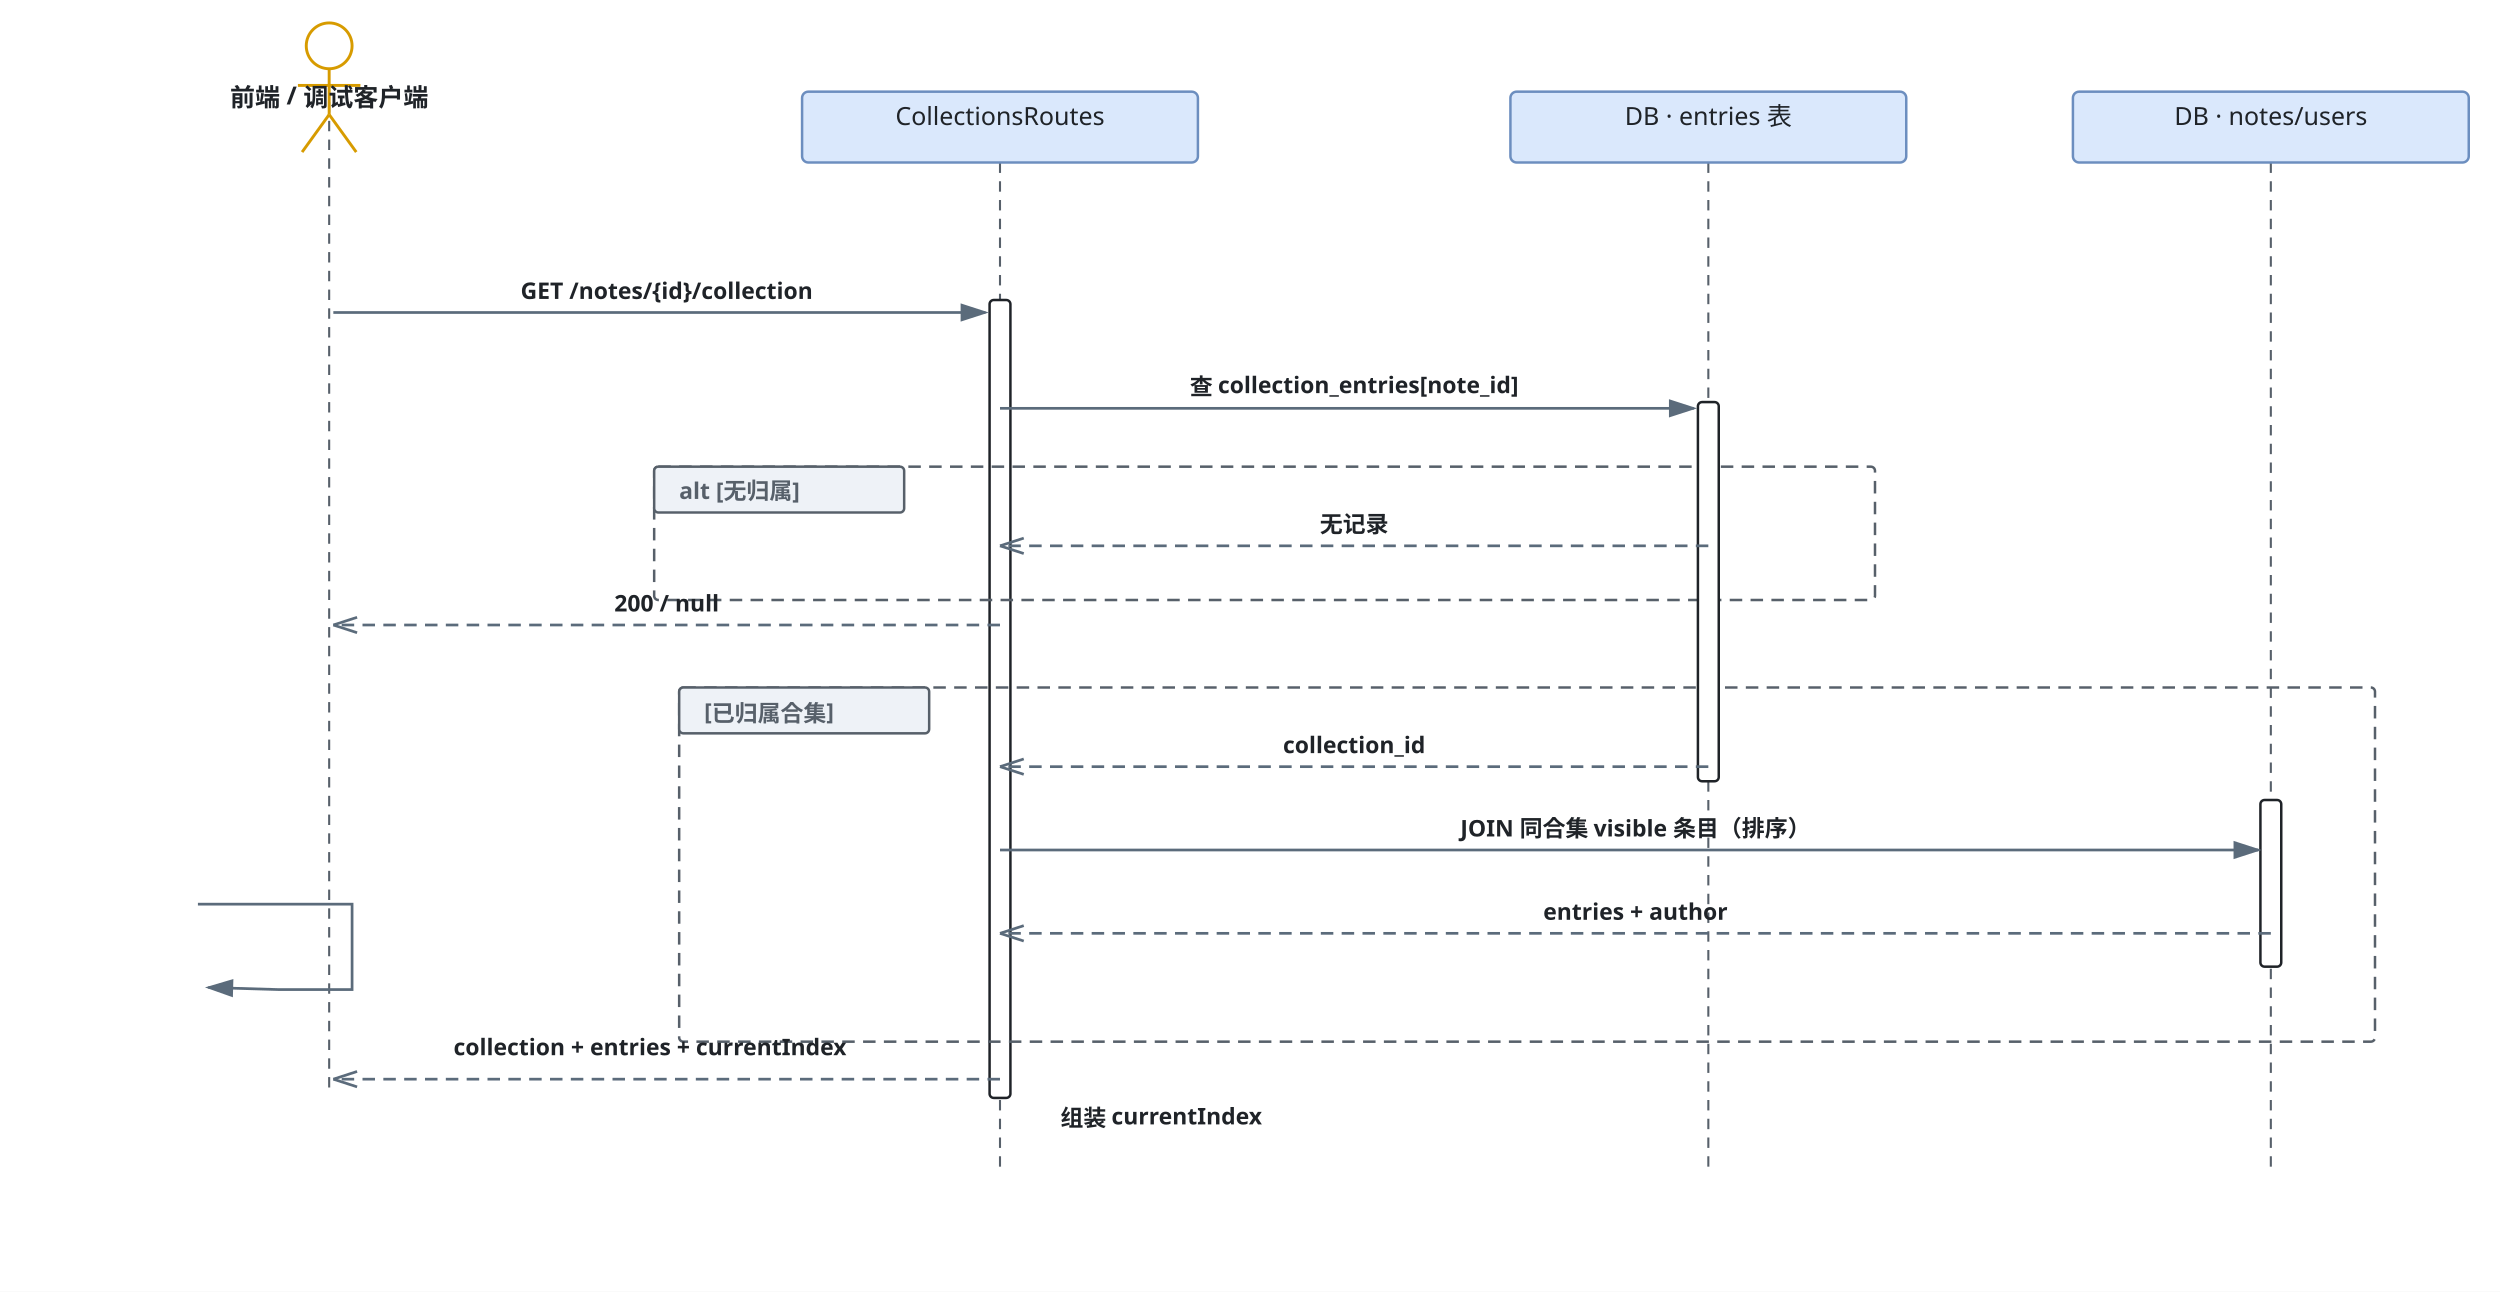
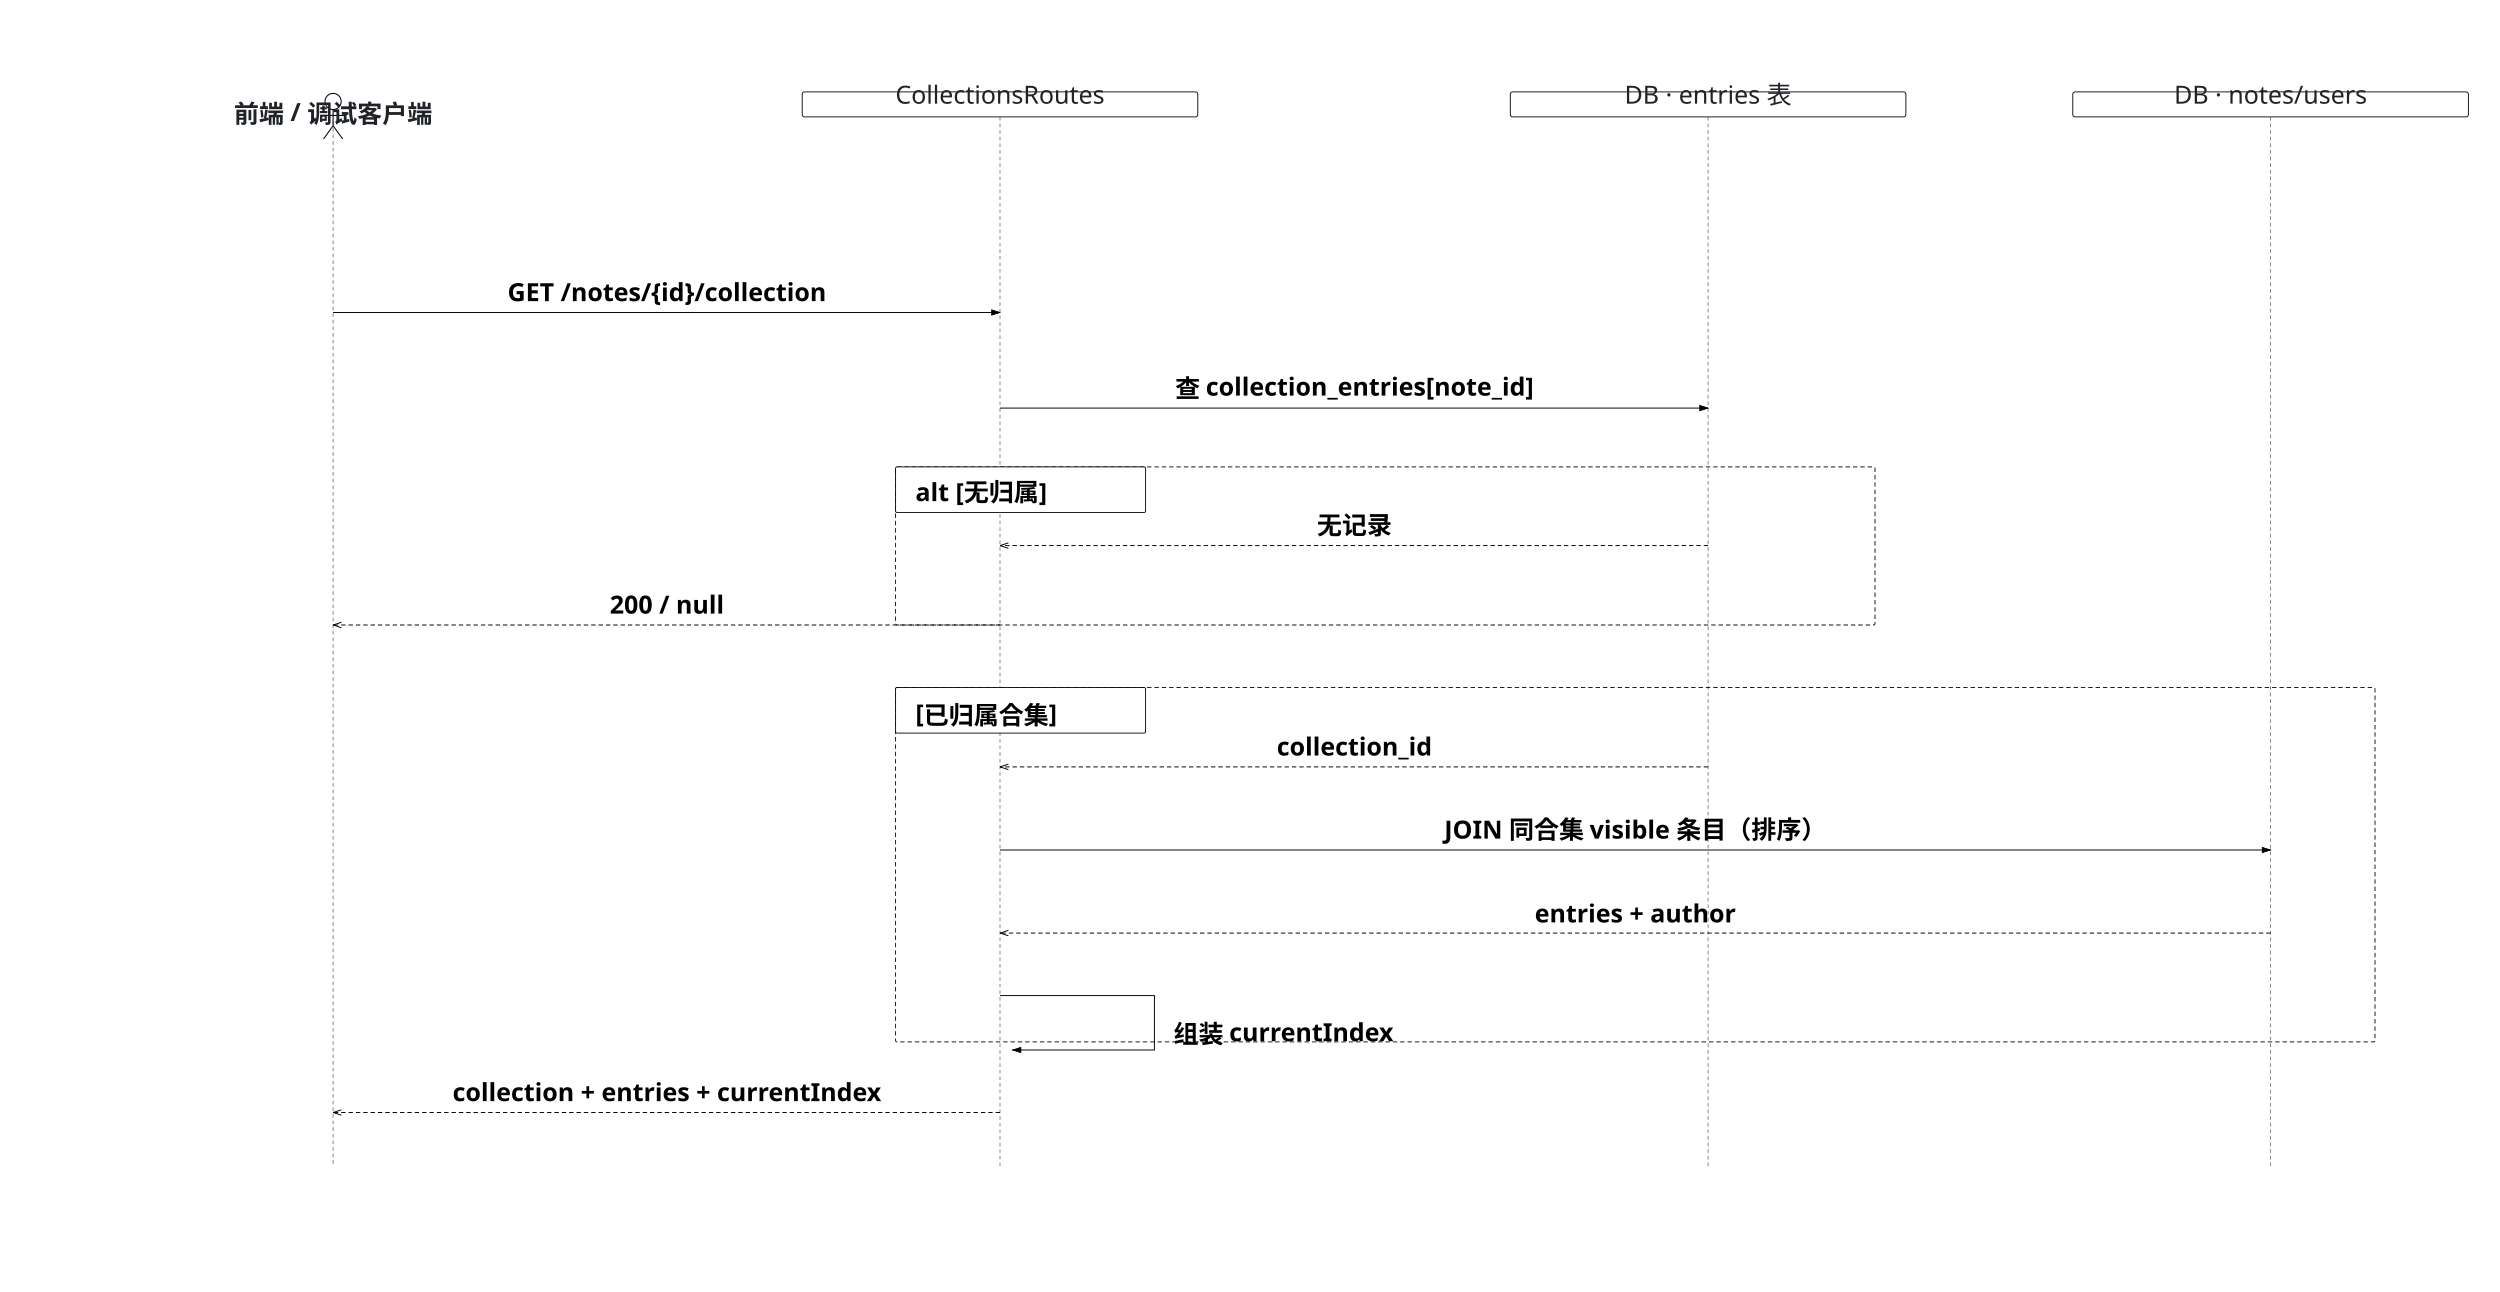
- <svg xmlns="http://www.w3.org/2000/svg" width="1200" height="620" viewBox="0 0 1200 620" font-family="WenQuanYi Zen Hei, Microsoft YaHei, SimSun, sans-serif">
-   <rect width="1200" height="620" fill="#ffffff" />
-   <line x1="158.0" y1="49.0" x2="158.0" y2="525.0" stroke="#57606a" stroke-width="1" stroke-dasharray="5 4" />
-   <circle cx="158.0" cy="22.0" r="11" fill="#ffffff" stroke="#d79b00" stroke-width="1.4" />
-   <line x1="158.0" y1="33.0" x2="158.0" y2="55.0" stroke="#d79b00" stroke-width="1.4" />
-   <line x1="143.0" y1="41.0" x2="173.0" y2="41.0" stroke="#d79b00" stroke-width="1.4" />
-   <line x1="158.0" y1="55.0" x2="145.0" y2="73.0" stroke="#d79b00" stroke-width="1.4" />
-   <line x1="158.0" y1="55.0" x2="171.0" y2="73.0" stroke="#d79b00" stroke-width="1.4" />
-   <text x="158.0" y="51.0" font-family="WenQuanYi Zen Hei, Microsoft YaHei, SimSun, sans-serif" font-size="12" text-anchor="middle" font-weight="bold" fill="#1f2328">前端 / 调试客户端</text>
-   <line x1="480.0" y1="78.0" x2="480.0" y2="560.0" stroke="#57606a" stroke-width="1" stroke-dasharray="5 4" />
-   <rect x="385.0" y="44.0" width="190.0" height="34.0" rx="3" fill="#dae8fc" stroke="#6c8ebf" stroke-width="1.2" />
-   <text x="480.0" y="60.0" font-family="WenQuanYi Zen Hei, Microsoft YaHei, SimSun, sans-serif" font-size="12" text-anchor="middle" fill="#1f2328">CollectionsRoutes</text>
-   <rect x="475.0" y="144.0" width="10.0" height="383.0" rx="2" fill="#ffffff" stroke="#1f2328" stroke-width="1.2" />
-   <line x1="820.0" y1="78.0" x2="820.0" y2="560.0" stroke="#57606a" stroke-width="1" stroke-dasharray="5 4" />
-   <rect x="725.0" y="44.0" width="190.0" height="34.0" rx="3" fill="#dae8fc" stroke="#6c8ebf" stroke-width="1.2" />
-   <text x="820.0" y="60.0" font-family="WenQuanYi Zen Hei, Microsoft YaHei, SimSun, sans-serif" font-size="12" text-anchor="middle" fill="#1f2328">DB · entries 表</text>
-   <line x1="1090.0" y1="78.0" x2="1090.0" y2="560.0" stroke="#57606a" stroke-width="1" stroke-dasharray="5 4" />
-   <rect x="995.0" y="44.0" width="190.0" height="34.0" rx="3" fill="#dae8fc" stroke="#6c8ebf" stroke-width="1.2" />
-   <text x="1090.0" y="60.0" font-family="WenQuanYi Zen Hei, Microsoft YaHei, SimSun, sans-serif" font-size="12" text-anchor="middle" fill="#1f2328">DB · notes/users</text>
-   <text x="320.0" y="143.5" font-family="WenQuanYi Zen Hei, Microsoft YaHei, SimSun, sans-serif" font-size="11" text-anchor="middle" font-weight="bold" fill="#1f2328">GET /notes/{id}/collection</text>
-   <text x="650.0" y="189.5" font-family="WenQuanYi Zen Hei, Microsoft YaHei, SimSun, sans-serif" font-size="11" text-anchor="middle" font-weight="bold" fill="#1f2328">查 collection_entries[note_id]</text>
-   <rect x="314.0" y="224.0" width="586.0" height="64.0" rx="2" fill="none" stroke="#57606a" stroke-width="1.2" stroke-dasharray="6 4" />
-   <rect x="314.0" y="224.0" width="120.0" height="22.0" rx="2" fill="#eef2f7" stroke="#57606a" stroke-width="1.2" />
-   <text x="326.0" y="239.5" font-family="WenQuanYi Zen Hei, Microsoft YaHei, SimSun, sans-serif" font-size="11" text-anchor="start" font-weight="bold" fill="#57606a">alt [无归属]</text>
-   <text x="650.0" y="255.5" font-family="WenQuanYi Zen Hei, Microsoft YaHei, SimSun, sans-serif" font-size="11" text-anchor="middle" font-weight="bold" fill="#1f2328">无记录</text>
-   <text x="320.0" y="293.5" font-family="WenQuanYi Zen Hei, Microsoft YaHei, SimSun, sans-serif" font-size="11" text-anchor="middle" font-weight="bold" fill="#1f2328">200 / null</text>
-   <rect x="326.0" y="330.0" width="814.0" height="170.0" rx="2" fill="none" stroke="#57606a" stroke-width="1.2" stroke-dasharray="6 4" />
-   <rect x="326.0" y="330.0" width="120.0" height="22.0" rx="2" fill="#eef2f7" stroke="#57606a" stroke-width="1.2" />
-   <text x="338.0" y="345.5" font-family="WenQuanYi Zen Hei, Microsoft YaHei, SimSun, sans-serif" font-size="11" text-anchor="start" font-weight="bold" fill="#57606a">[已归属合集]</text>
-   <text x="650.0" y="361.5" font-family="WenQuanYi Zen Hei, Microsoft YaHei, SimSun, sans-serif" font-size="11" text-anchor="middle" font-weight="bold" fill="#1f2328">collection_id</text>
-   <text x="785.0" y="401.5" font-family="WenQuanYi Zen Hei, Microsoft YaHei, SimSun, sans-serif" font-size="11" text-anchor="middle" font-weight="bold" fill="#1f2328">JOIN 同合集 visible 条目（排序）</text>
-   <text x="785.0" y="441.5" font-family="WenQuanYi Zen Hei, Microsoft YaHei, SimSun, sans-serif" font-size="11" text-anchor="middle" font-weight="bold" fill="#1f2328">entries + author</text>
-   <text x="509.0" y="540.5" font-family="WenQuanYi Zen Hei, Microsoft YaHei, SimSun, sans-serif" font-size="11" text-anchor="start" font-weight="bold" fill="#1f2328">组装 currentIndex</text>
-   <text x="312.0" y="506.5" font-family="WenQuanYi Zen Hei, Microsoft YaHei, SimSun, sans-serif" font-size="11" text-anchor="middle" font-weight="bold" fill="#1f2328">collection + entries + currentIndex</text>
-   <rect x="815.0" y="193.0" width="10.0" height="182.0" rx="2" fill="#ffffff" stroke="#1f2328" stroke-width="1.2" />
-   <rect x="1085.0" y="384.0" width="10.0" height="80.0" rx="2" fill="#ffffff" stroke="#1f2328" stroke-width="1.2" />
-   <path d="M95.0 434.0 L169.0 434.0 L169.0 475.0 L134.0 475.0 L100.0 474.0" fill="none" stroke="#5b6b7b" stroke-width="1.3" />
-   <polygon points="100.0,474.0 111.5,470.6 111.3,478.0" fill="#5b6b7b" stroke="#5b6b7b" stroke-width="1" />
-   <path d="M160.0 150.0 L473.0 150.0" fill="none" stroke="#5b6b7b" stroke-width="1.3" />
-   <polygon points="473.0,150.0 461.6,153.7 461.6,146.3" fill="#5b6b7b" stroke="#5b6b7b" stroke-width="1" />
-   <path d="M480.0 196.0 L813.0 196.0" fill="none" stroke="#5b6b7b" stroke-width="1.3" />
-   <polygon points="813.0,196.0 801.6,199.7 801.6,192.3" fill="#5b6b7b" stroke="#5b6b7b" stroke-width="1" />
-   <path d="M820.0 262.0 L480.0 262.0" fill="none" stroke="#5b6b7b" stroke-width="1.3" stroke-dasharray="6 4" />
-   <line x1="491.4" y1="258.3" x2="480.0" y2="262.0" stroke="#5b6b7b" stroke-width="1.3" />
-   <line x1="491.4" y1="265.7" x2="480.0" y2="262.0" stroke="#5b6b7b" stroke-width="1.3" />
-   <path d="M480.0 300.0 L160.0 300.0" fill="none" stroke="#5b6b7b" stroke-width="1.3" stroke-dasharray="6 4" />
-   <line x1="171.4" y1="296.3" x2="160.0" y2="300.0" stroke="#5b6b7b" stroke-width="1.3" />
-   <line x1="171.4" y1="303.7" x2="160.0" y2="300.0" stroke="#5b6b7b" stroke-width="1.3" />
-   <path d="M820.0 368.0 L480.0 368.0" fill="none" stroke="#5b6b7b" stroke-width="1.3" stroke-dasharray="6 4" />
-   <line x1="491.4" y1="364.3" x2="480.0" y2="368.0" stroke="#5b6b7b" stroke-width="1.3" />
-   <line x1="491.4" y1="371.7" x2="480.0" y2="368.0" stroke="#5b6b7b" stroke-width="1.3" />
-   <path d="M480.0 408.0 L1084.0 408.0" fill="none" stroke="#5b6b7b" stroke-width="1.3" />
-   <polygon points="1084.0,408.0 1072.6,411.7 1072.6,404.3" fill="#5b6b7b" stroke="#5b6b7b" stroke-width="1" />
-   <path d="M1090.0 448.0 L480.0 448.0" fill="none" stroke="#5b6b7b" stroke-width="1.3" stroke-dasharray="6 4" />
-   <line x1="491.4" y1="444.3" x2="480.0" y2="448.0" stroke="#5b6b7b" stroke-width="1.3" />
-   <line x1="491.4" y1="451.7" x2="480.0" y2="448.0" stroke="#5b6b7b" stroke-width="1.3" />
-   <path d="M480.0 518.0 L160.0 518.0" fill="none" stroke="#5b6b7b" stroke-width="1.3" stroke-dasharray="6 4" />
-   <line x1="171.4" y1="514.3" x2="160.0" y2="518.0" stroke="#5b6b7b" stroke-width="1.3" />
-   <line x1="171.4" y1="521.7" x2="160.0" y2="518.0" stroke="#5b6b7b" stroke-width="1.3" />
+ <svg xmlns="http://www.w3.org/2000/svg" width="3400" height="1757" viewBox="0 0 3400 1757" font-family="WenQuanYi Zen Hei, Microsoft YaHei, SimSun, sans-serif">
+   <rect width="3400" height="1757" fill="#ffffff" />
+   <line x1="453.0" y1="165.0" x2="453.0" y2="1587.0" stroke="#57606a" stroke-width="1" stroke-dasharray="5 4" />
+   <circle cx="453.0" cy="138.0" r="11" fill="#ffffff" stroke="#000000" stroke-width="1.4" />
+   <line x1="453.0" y1="149.0" x2="453.0" y2="171.0" stroke="#000000" stroke-width="1.4" />
+   <line x1="438.0" y1="157.0" x2="468.0" y2="157.0" stroke="#000000" stroke-width="1.4" />
+   <line x1="453.0" y1="171.0" x2="440.0" y2="189.0" stroke="#000000" stroke-width="1.4" />
+   <line x1="453.0" y1="171.0" x2="466.0" y2="189.0" stroke="#000000" stroke-width="1.4" />
+   <text x="453.0" y="167.0" font-family="WenQuanYi Zen Hei, Microsoft YaHei, SimSun, sans-serif" font-size="34" text-anchor="middle" font-weight="bold" fill="#1f2328">前端 / 调试客户端</text>
+   <line x1="1360.0" y1="159.0" x2="1360.0" y2="1587.0" stroke="#57606a" stroke-width="1" stroke-dasharray="5 4" />
+   <rect x="1091.0" y="125.0" width="538.0" height="34.0" rx="3" fill="#ffffff" stroke="#000000" stroke-width="1.2" />
+   <text x="1360.0" y="141.0" font-family="WenQuanYi Zen Hei, Microsoft YaHei, SimSun, sans-serif" font-size="34" text-anchor="middle" fill="#1f2328">CollectionsRoutes</text>
+   <line x1="2323.0" y1="159.0" x2="2323.0" y2="1587.0" stroke="#57606a" stroke-width="1" stroke-dasharray="5 4" />
+   <rect x="2054.0" y="125.0" width="538.0" height="34.0" rx="3" fill="#ffffff" stroke="#000000" stroke-width="1.2" />
+   <text x="2323.0" y="141.0" font-family="WenQuanYi Zen Hei, Microsoft YaHei, SimSun, sans-serif" font-size="34" text-anchor="middle" fill="#1f2328">DB · entries 表</text>
+   <line x1="3088.0" y1="159.0" x2="3088.0" y2="1587.0" stroke="#57606a" stroke-width="1" stroke-dasharray="5 4" />
+   <rect x="2819.0" y="125.0" width="538.0" height="34.0" rx="3" fill="#ffffff" stroke="#000000" stroke-width="1.2" />
+   <text x="3088.0" y="141.0" font-family="WenQuanYi Zen Hei, Microsoft YaHei, SimSun, sans-serif" font-size="34" text-anchor="middle" fill="#1f2328">DB · notes/users</text>
+   <text x="907.0" y="409.5" font-family="WenQuanYi Zen Hei, Microsoft YaHei, SimSun, sans-serif" font-size="34" text-anchor="middle" font-weight="bold" fill="#000000">GET /notes/{id}/collection</text>
+   <text x="1842.0" y="540.5" font-family="WenQuanYi Zen Hei, Microsoft YaHei, SimSun, sans-serif" font-size="34" text-anchor="middle" font-weight="bold" fill="#000000">查 collection_entries[note_id]</text>
+   <rect x="1218.0" y="635.0" width="1332.0" height="215.0" rx="2" fill="none" stroke="#000000" stroke-width="1.2" stroke-dasharray="6 4" />
+   <rect x="1218.0" y="635.0" width="340.0" height="62.0" rx="2" fill="#ffffff" stroke="#000000" stroke-width="1.2" />
+   <text x="1245.0" y="681.5" font-family="WenQuanYi Zen Hei, Microsoft YaHei, SimSun, sans-serif" font-size="34" text-anchor="start" font-weight="bold" fill="#000000">alt [无归属]</text>
+   <text x="1842.0" y="726.5" font-family="WenQuanYi Zen Hei, Microsoft YaHei, SimSun, sans-serif" font-size="34" text-anchor="middle" font-weight="bold" fill="#000000">无记录</text>
+   <text x="907.0" y="834.5" font-family="WenQuanYi Zen Hei, Microsoft YaHei, SimSun, sans-serif" font-size="34" text-anchor="middle" font-weight="bold" fill="#000000">200 / null</text>
+   <rect x="1218.0" y="935.0" width="2012.0" height="482.0" rx="2" fill="none" stroke="#000000" stroke-width="1.2" stroke-dasharray="6 4" />
+   <rect x="1218.0" y="935.0" width="340.0" height="62.0" rx="2" fill="#ffffff" stroke="#000000" stroke-width="1.2" />
+   <text x="1245.0" y="982.5" font-family="WenQuanYi Zen Hei, Microsoft YaHei, SimSun, sans-serif" font-size="34" text-anchor="start" font-weight="bold" fill="#000000">[已归属合集]</text>
+   <text x="1842.0" y="1027.5" font-family="WenQuanYi Zen Hei, Microsoft YaHei, SimSun, sans-serif" font-size="34" text-anchor="middle" font-weight="bold" fill="#000000">collection_id</text>
+   <text x="2224.0" y="1140.5" font-family="WenQuanYi Zen Hei, Microsoft YaHei, SimSun, sans-serif" font-size="34" text-anchor="middle" font-weight="bold" fill="#000000">JOIN 同合集 visible 条目（排序）</text>
+   <text x="2224.0" y="1254.5" font-family="WenQuanYi Zen Hei, Microsoft YaHei, SimSun, sans-serif" font-size="34" text-anchor="middle" font-weight="bold" fill="#000000">entries + author</text>
+   <text x="1596.0" y="1418.5" font-family="WenQuanYi Zen Hei, Microsoft YaHei, SimSun, sans-serif" font-size="34" text-anchor="start" font-weight="bold" fill="#000000">组装 currentIndex</text>
+   <text x="907.0" y="1497.5" font-family="WenQuanYi Zen Hei, Microsoft YaHei, SimSun, sans-serif" font-size="34" text-anchor="middle" font-weight="bold" fill="#000000">collection + entries + currentIndex</text>
+   <path d="M453.0 425.0 L1360.0 425.0" fill="none" stroke="#000000" stroke-width="1.3" />
+   <polygon points="1360.0,425.0 1348.6,428.7 1348.6,421.3" fill="#000000" stroke="#000000" stroke-width="1" />
+   <path d="M1360.0 555.0 L2323.0 555.0" fill="none" stroke="#000000" stroke-width="1.3" />
+   <polygon points="2323.0,555.0 2311.6,558.7 2311.6,551.3" fill="#000000" stroke="#000000" stroke-width="1" />
+   <path d="M2323.0 742.0 L1360.0 742.0" fill="none" stroke="#000000" stroke-width="1.3" stroke-dasharray="6 4" />
+   <line x1="1371.4" y1="738.3" x2="1360.0" y2="742.0" stroke="#000000" stroke-width="1.3" />
+   <line x1="1371.4" y1="745.7" x2="1360.0" y2="742.0" stroke="#000000" stroke-width="1.3" />
+   <path d="M1360.0 850.0 L453.0 850.0" fill="none" stroke="#000000" stroke-width="1.3" stroke-dasharray="6 4" />
+   <line x1="464.4" y1="846.3" x2="453.0" y2="850.0" stroke="#000000" stroke-width="1.3" />
+   <line x1="464.4" y1="853.7" x2="453.0" y2="850.0" stroke="#000000" stroke-width="1.3" />
+   <path d="M2323.0 1043.0 L1360.0 1043.0" fill="none" stroke="#000000" stroke-width="1.3" stroke-dasharray="6 4" />
+   <line x1="1371.4" y1="1039.3" x2="1360.0" y2="1043.0" stroke="#000000" stroke-width="1.3" />
+   <line x1="1371.4" y1="1046.7" x2="1360.0" y2="1043.0" stroke="#000000" stroke-width="1.3" />
+   <path d="M1360.0 1156.0 L3088.0 1156.0" fill="none" stroke="#000000" stroke-width="1.3" />
+   <polygon points="3088.0,1156.0 3076.6,1159.7 3076.6,1152.3" fill="#000000" stroke="#000000" stroke-width="1" />
+   <path d="M3088.0 1269.0 L1360.0 1269.0" fill="none" stroke="#000000" stroke-width="1.3" stroke-dasharray="6 4" />
+   <line x1="1371.4" y1="1265.3" x2="1360.0" y2="1269.0" stroke="#000000" stroke-width="1.3" />
+   <line x1="1371.4" y1="1272.7" x2="1360.0" y2="1269.0" stroke="#000000" stroke-width="1.3" />
+   <path d="M1360.0 1354.0 L1570.0 1354.0 L1570.0 1428.0 L1377.0 1428.0" fill="none" stroke="#000000" stroke-width="1.3" />
+   <polygon points="1377.0,1428.0 1388.4,1424.3 1388.4,1431.7" fill="#000000" stroke="#000000" stroke-width="1" />
+   <path d="M1360.0 1513.0 L453.0 1513.0" fill="none" stroke="#000000" stroke-width="1.3" stroke-dasharray="6 4" />
+   <line x1="464.4" y1="1509.3" x2="453.0" y2="1513.0" stroke="#000000" stroke-width="1.3" />
+   <line x1="464.4" y1="1516.7" x2="453.0" y2="1513.0" stroke="#000000" stroke-width="1.3" />
</svg>
